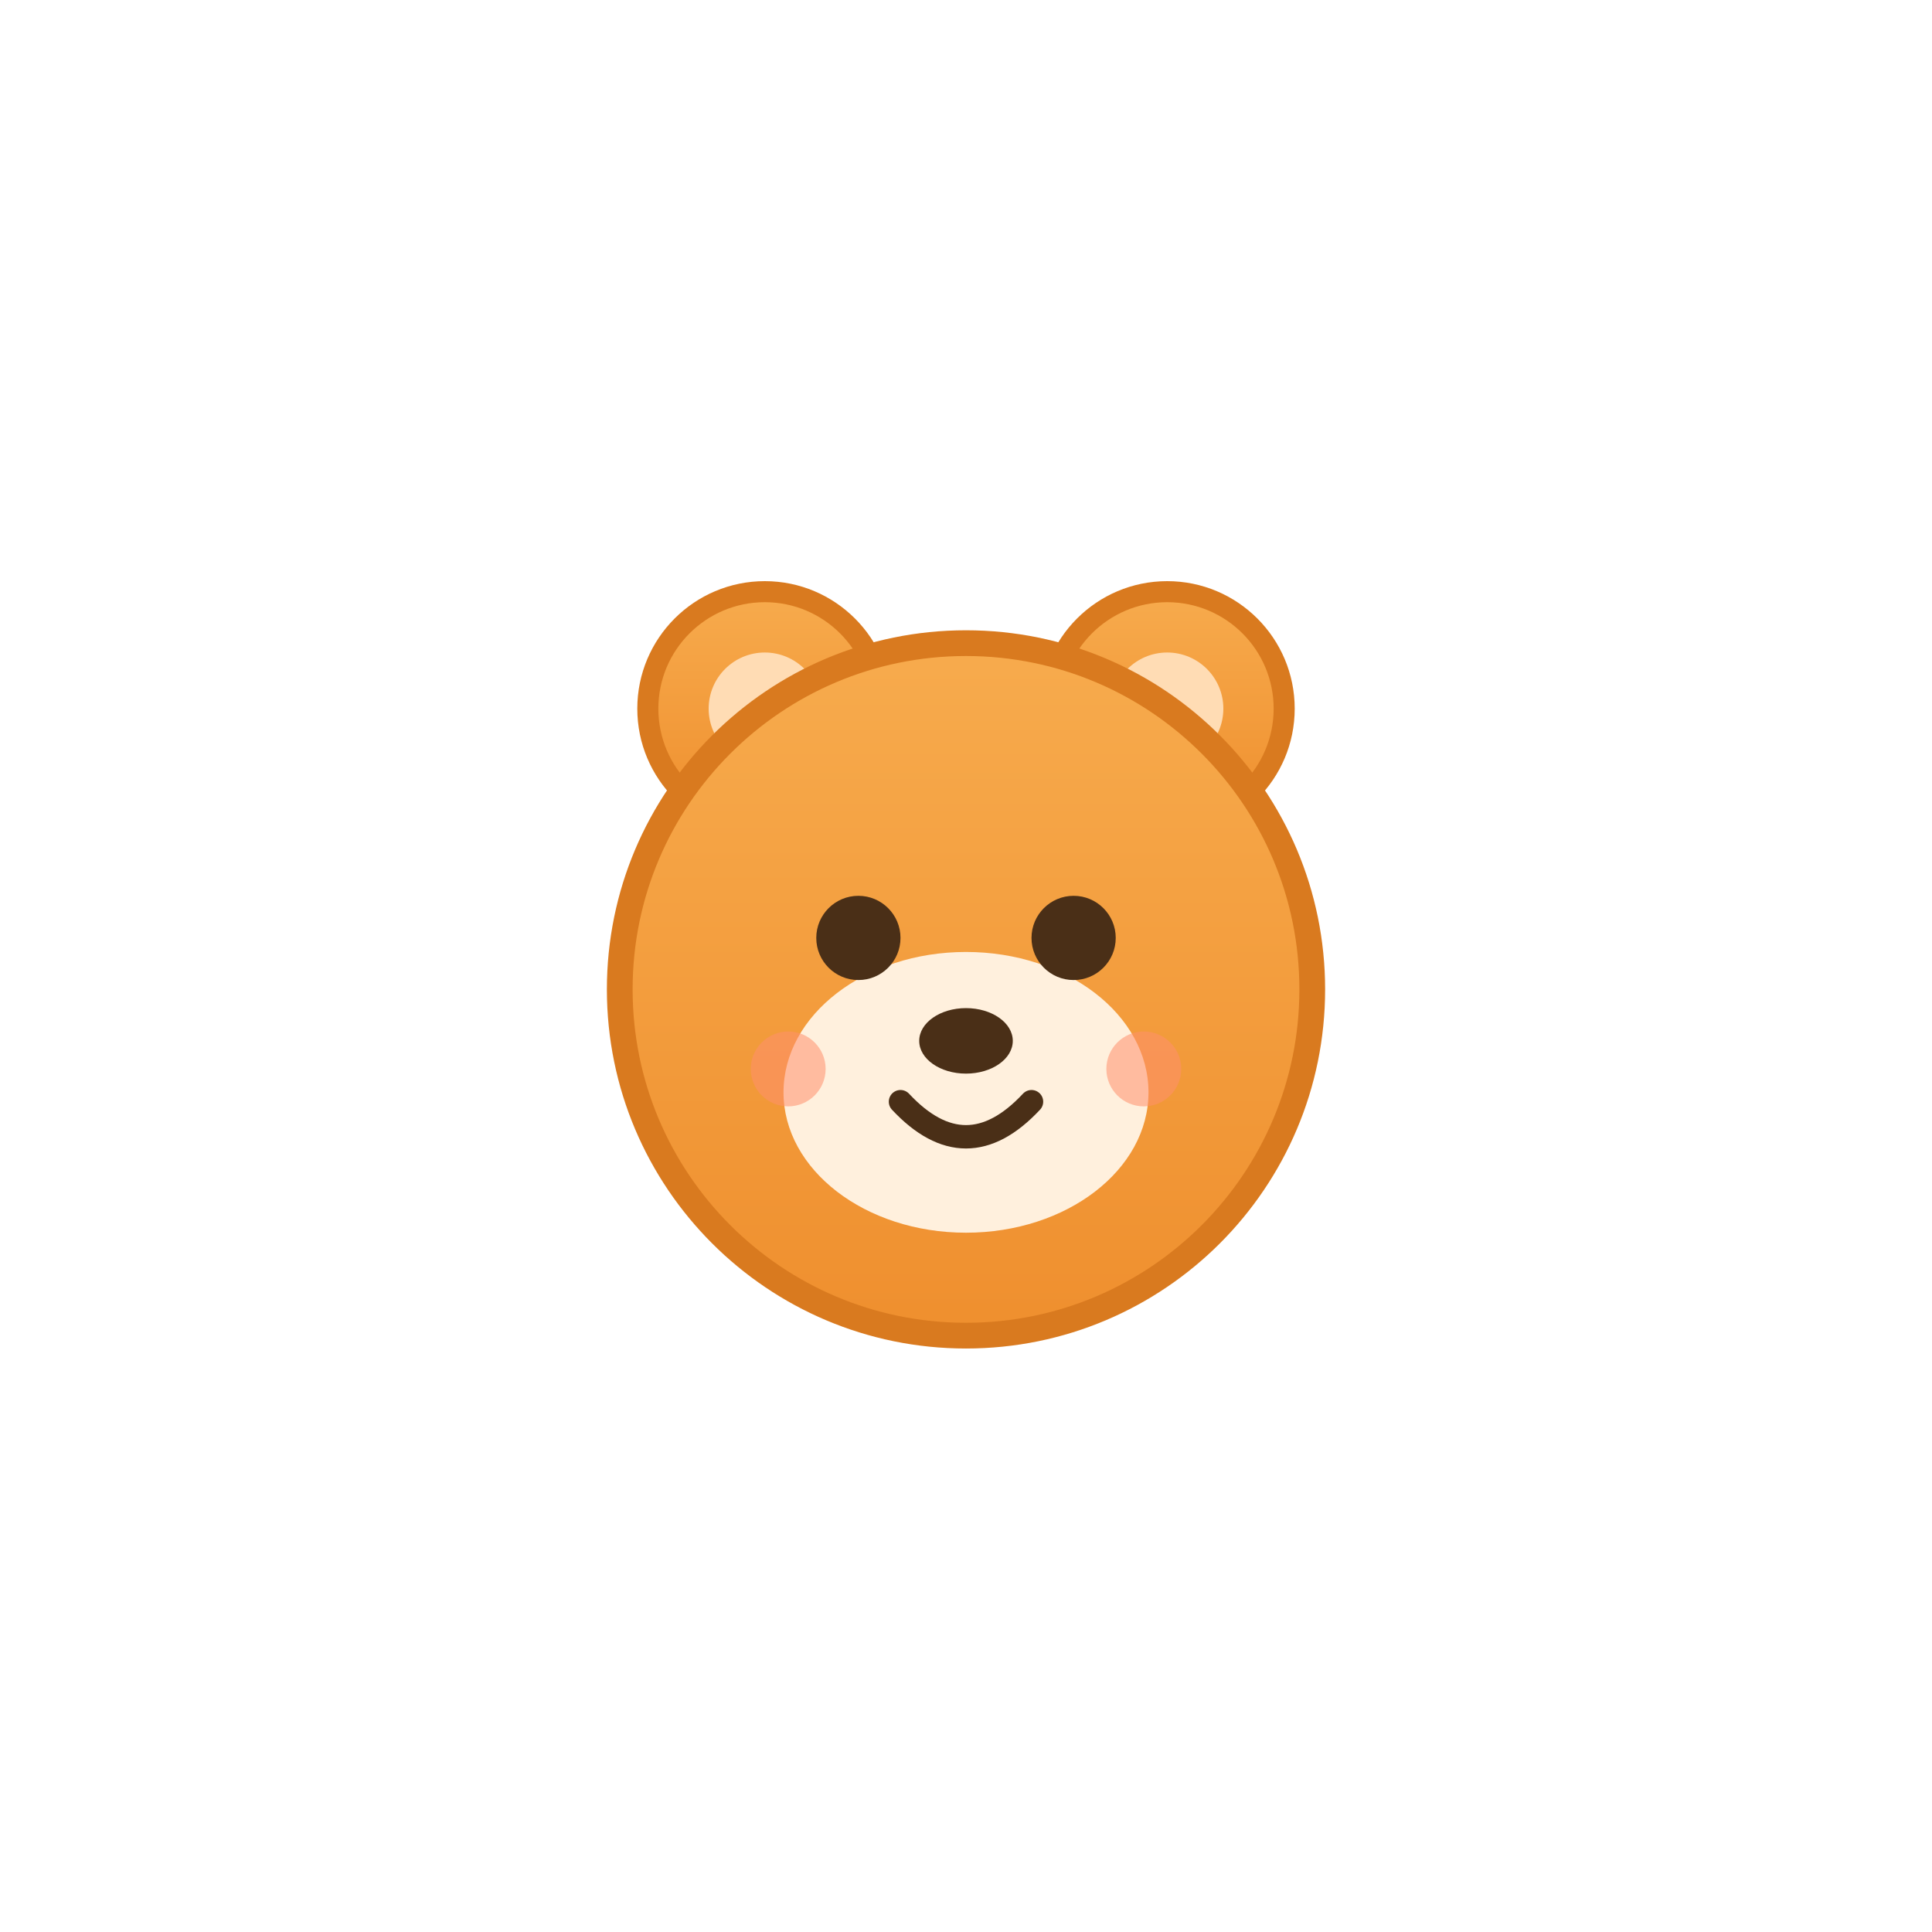
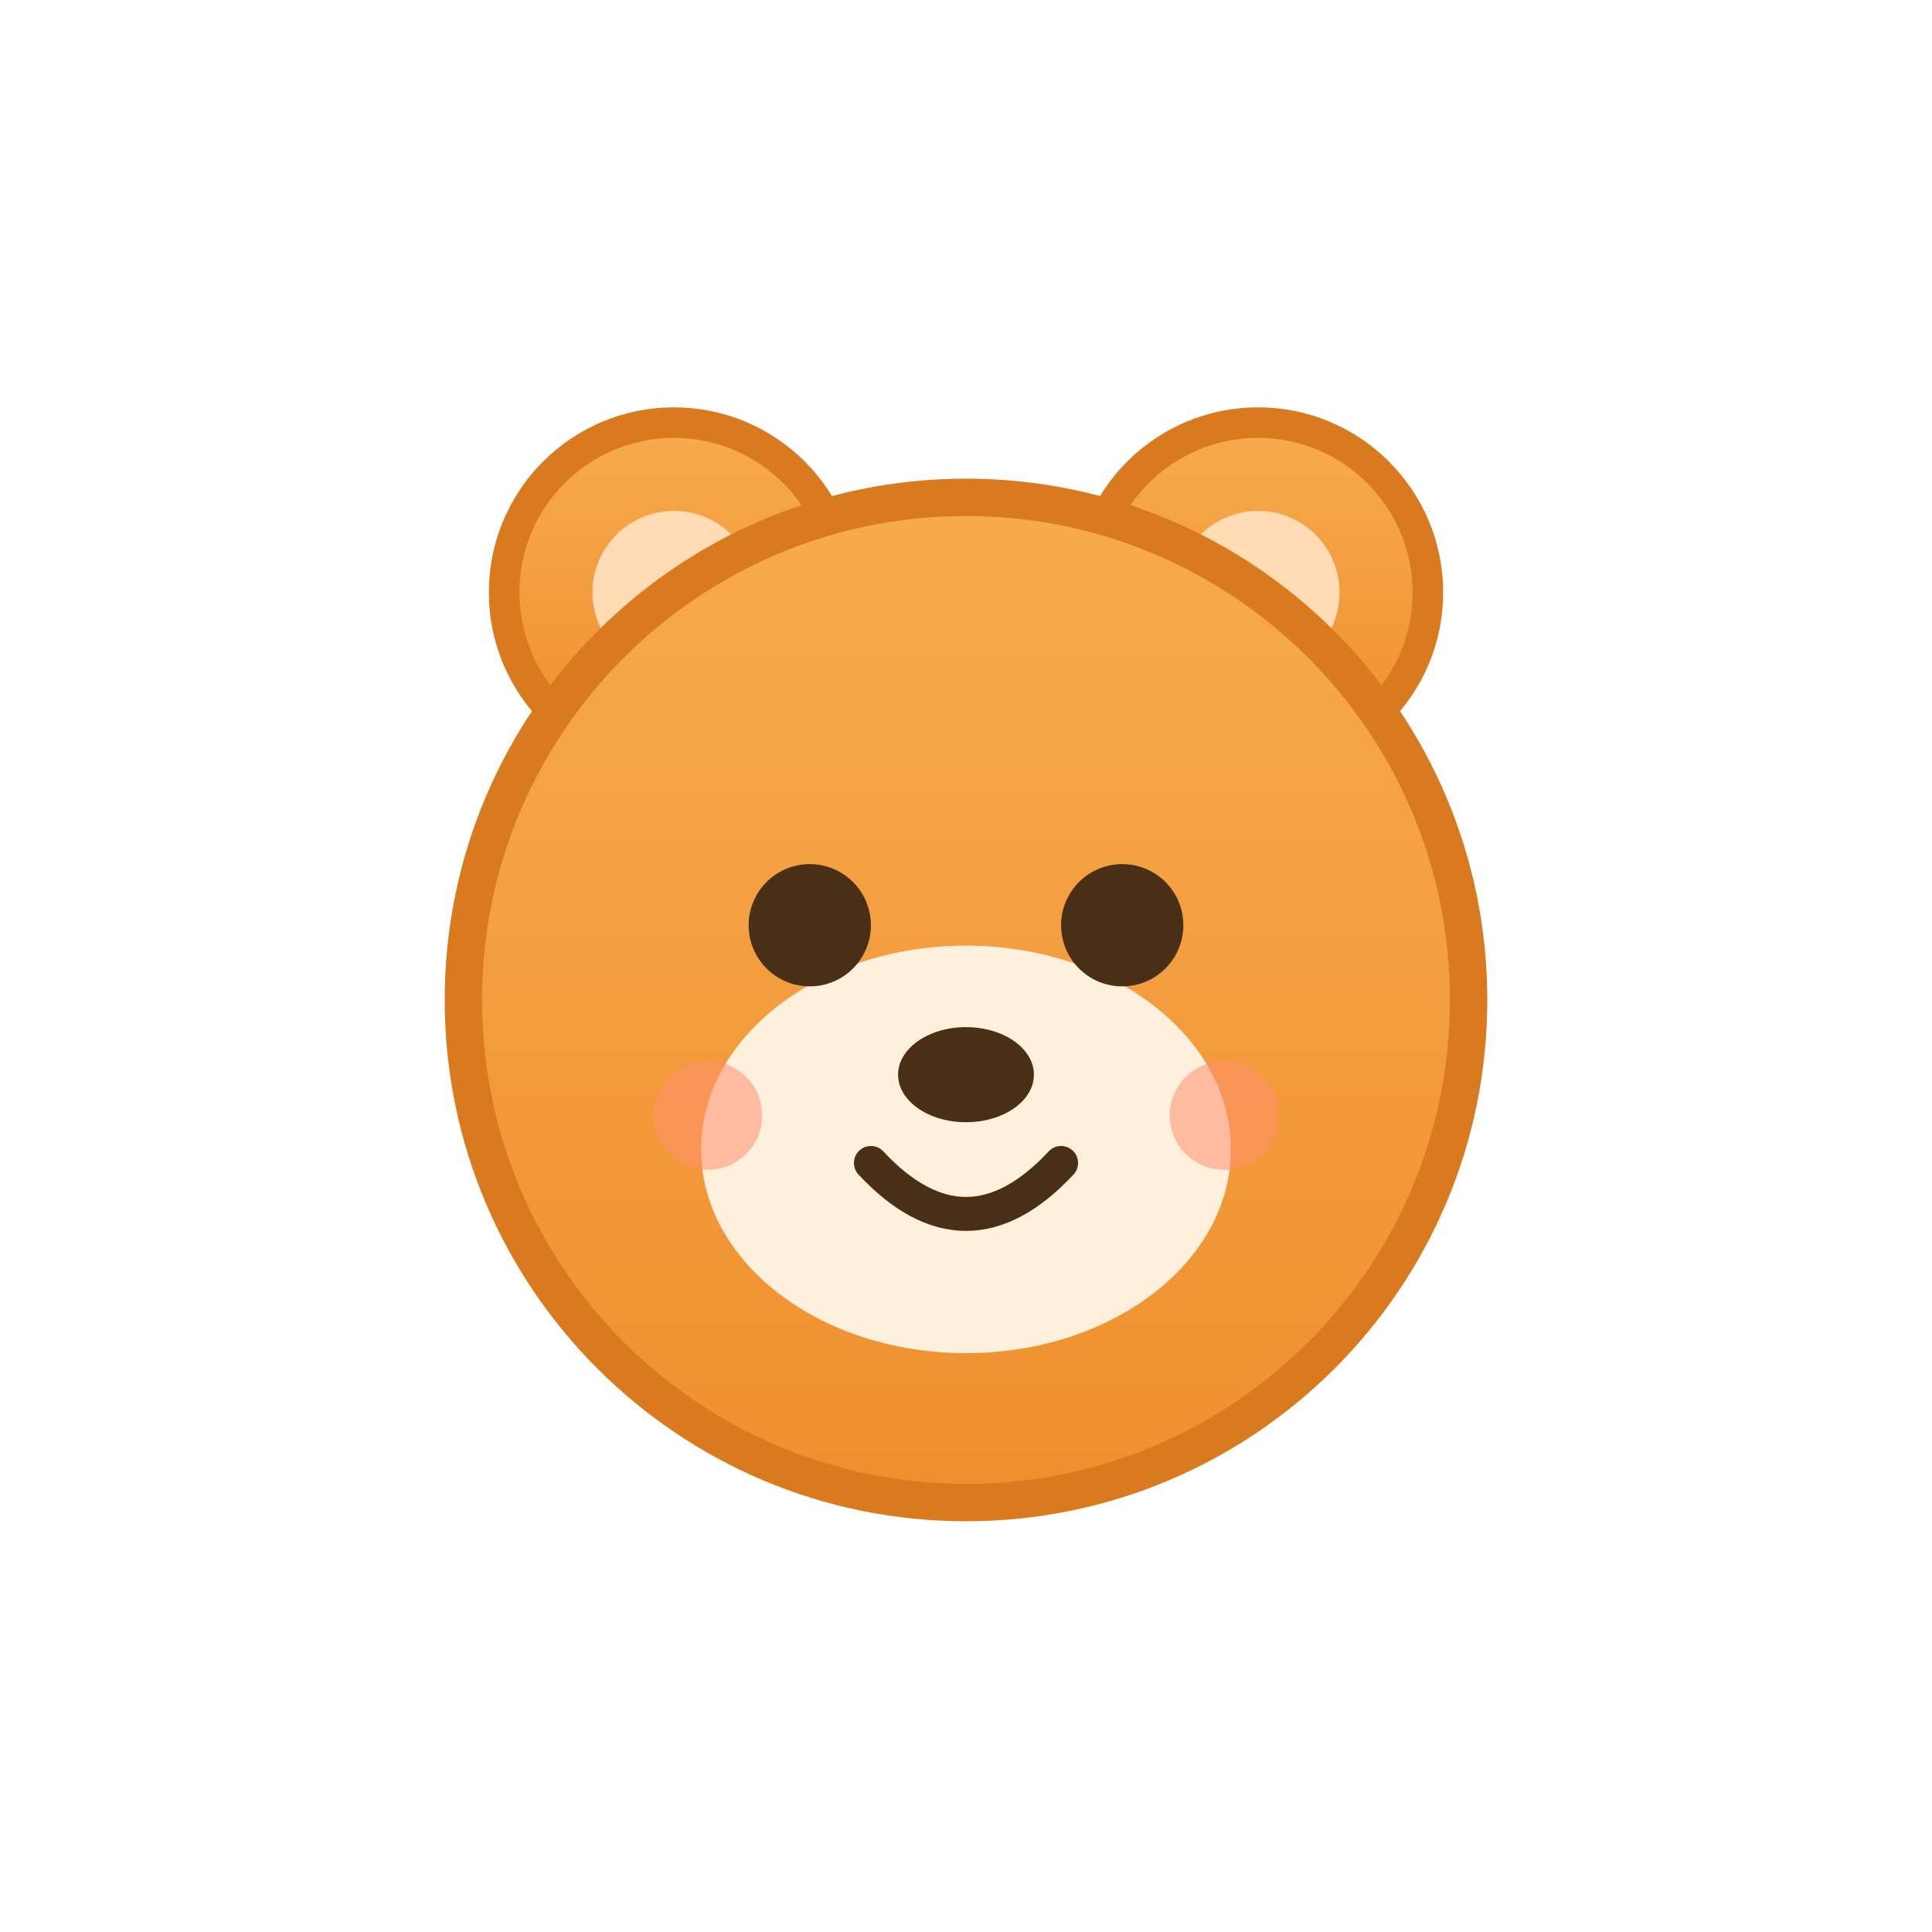
<svg xmlns="http://www.w3.org/2000/svg" viewBox="0 0 512 512" width="512" height="512">
  <defs>
    <linearGradient id="fur" x1="0" y1="0" x2="0" y2="1">
      <stop offset="0" stop-color="#f7ab4d" />
      <stop offset="1" stop-color="#ef8f2e" />
    </linearGradient>
  </defs>
-   <g transform="translate(256,256) scale(0.62) translate(-256,-268)">
+   <g transform="translate(256,256) scale(0.9) translate(-256,-268)">
    <circle cx="170" cy="158" r="50" fill="url(#fur)" stroke="#d97a1f" stroke-width="9" />
    <circle cx="342" cy="158" r="50" fill="url(#fur)" stroke="#d97a1f" stroke-width="9" />
    <circle cx="170" cy="158" r="24" fill="#ffdcb4" />
    <circle cx="342" cy="158" r="24" fill="#ffdcb4" />
    <circle cx="256" cy="278" r="148" fill="url(#fur)" stroke="#d97a1f" stroke-width="11" />
    <ellipse cx="256" cy="322" rx="78" ry="60" fill="#fff0dd" />
    <circle cx="210" cy="256" r="18" fill="#4a2f17" />
    <circle cx="302" cy="256" r="18" fill="#4a2f17" />
    <ellipse cx="256" cy="300" rx="20" ry="14" fill="#4a2f17" />
    <path d="M228 326 Q256 356 284 326" stroke="#4a2f17" stroke-width="10" fill="none" stroke-linecap="round" />
    <circle cx="180" cy="312" r="16" fill="#ff8f6b" opacity="0.55" />
    <circle cx="332" cy="312" r="16" fill="#ff8f6b" opacity="0.55" />
  </g>
</svg>
